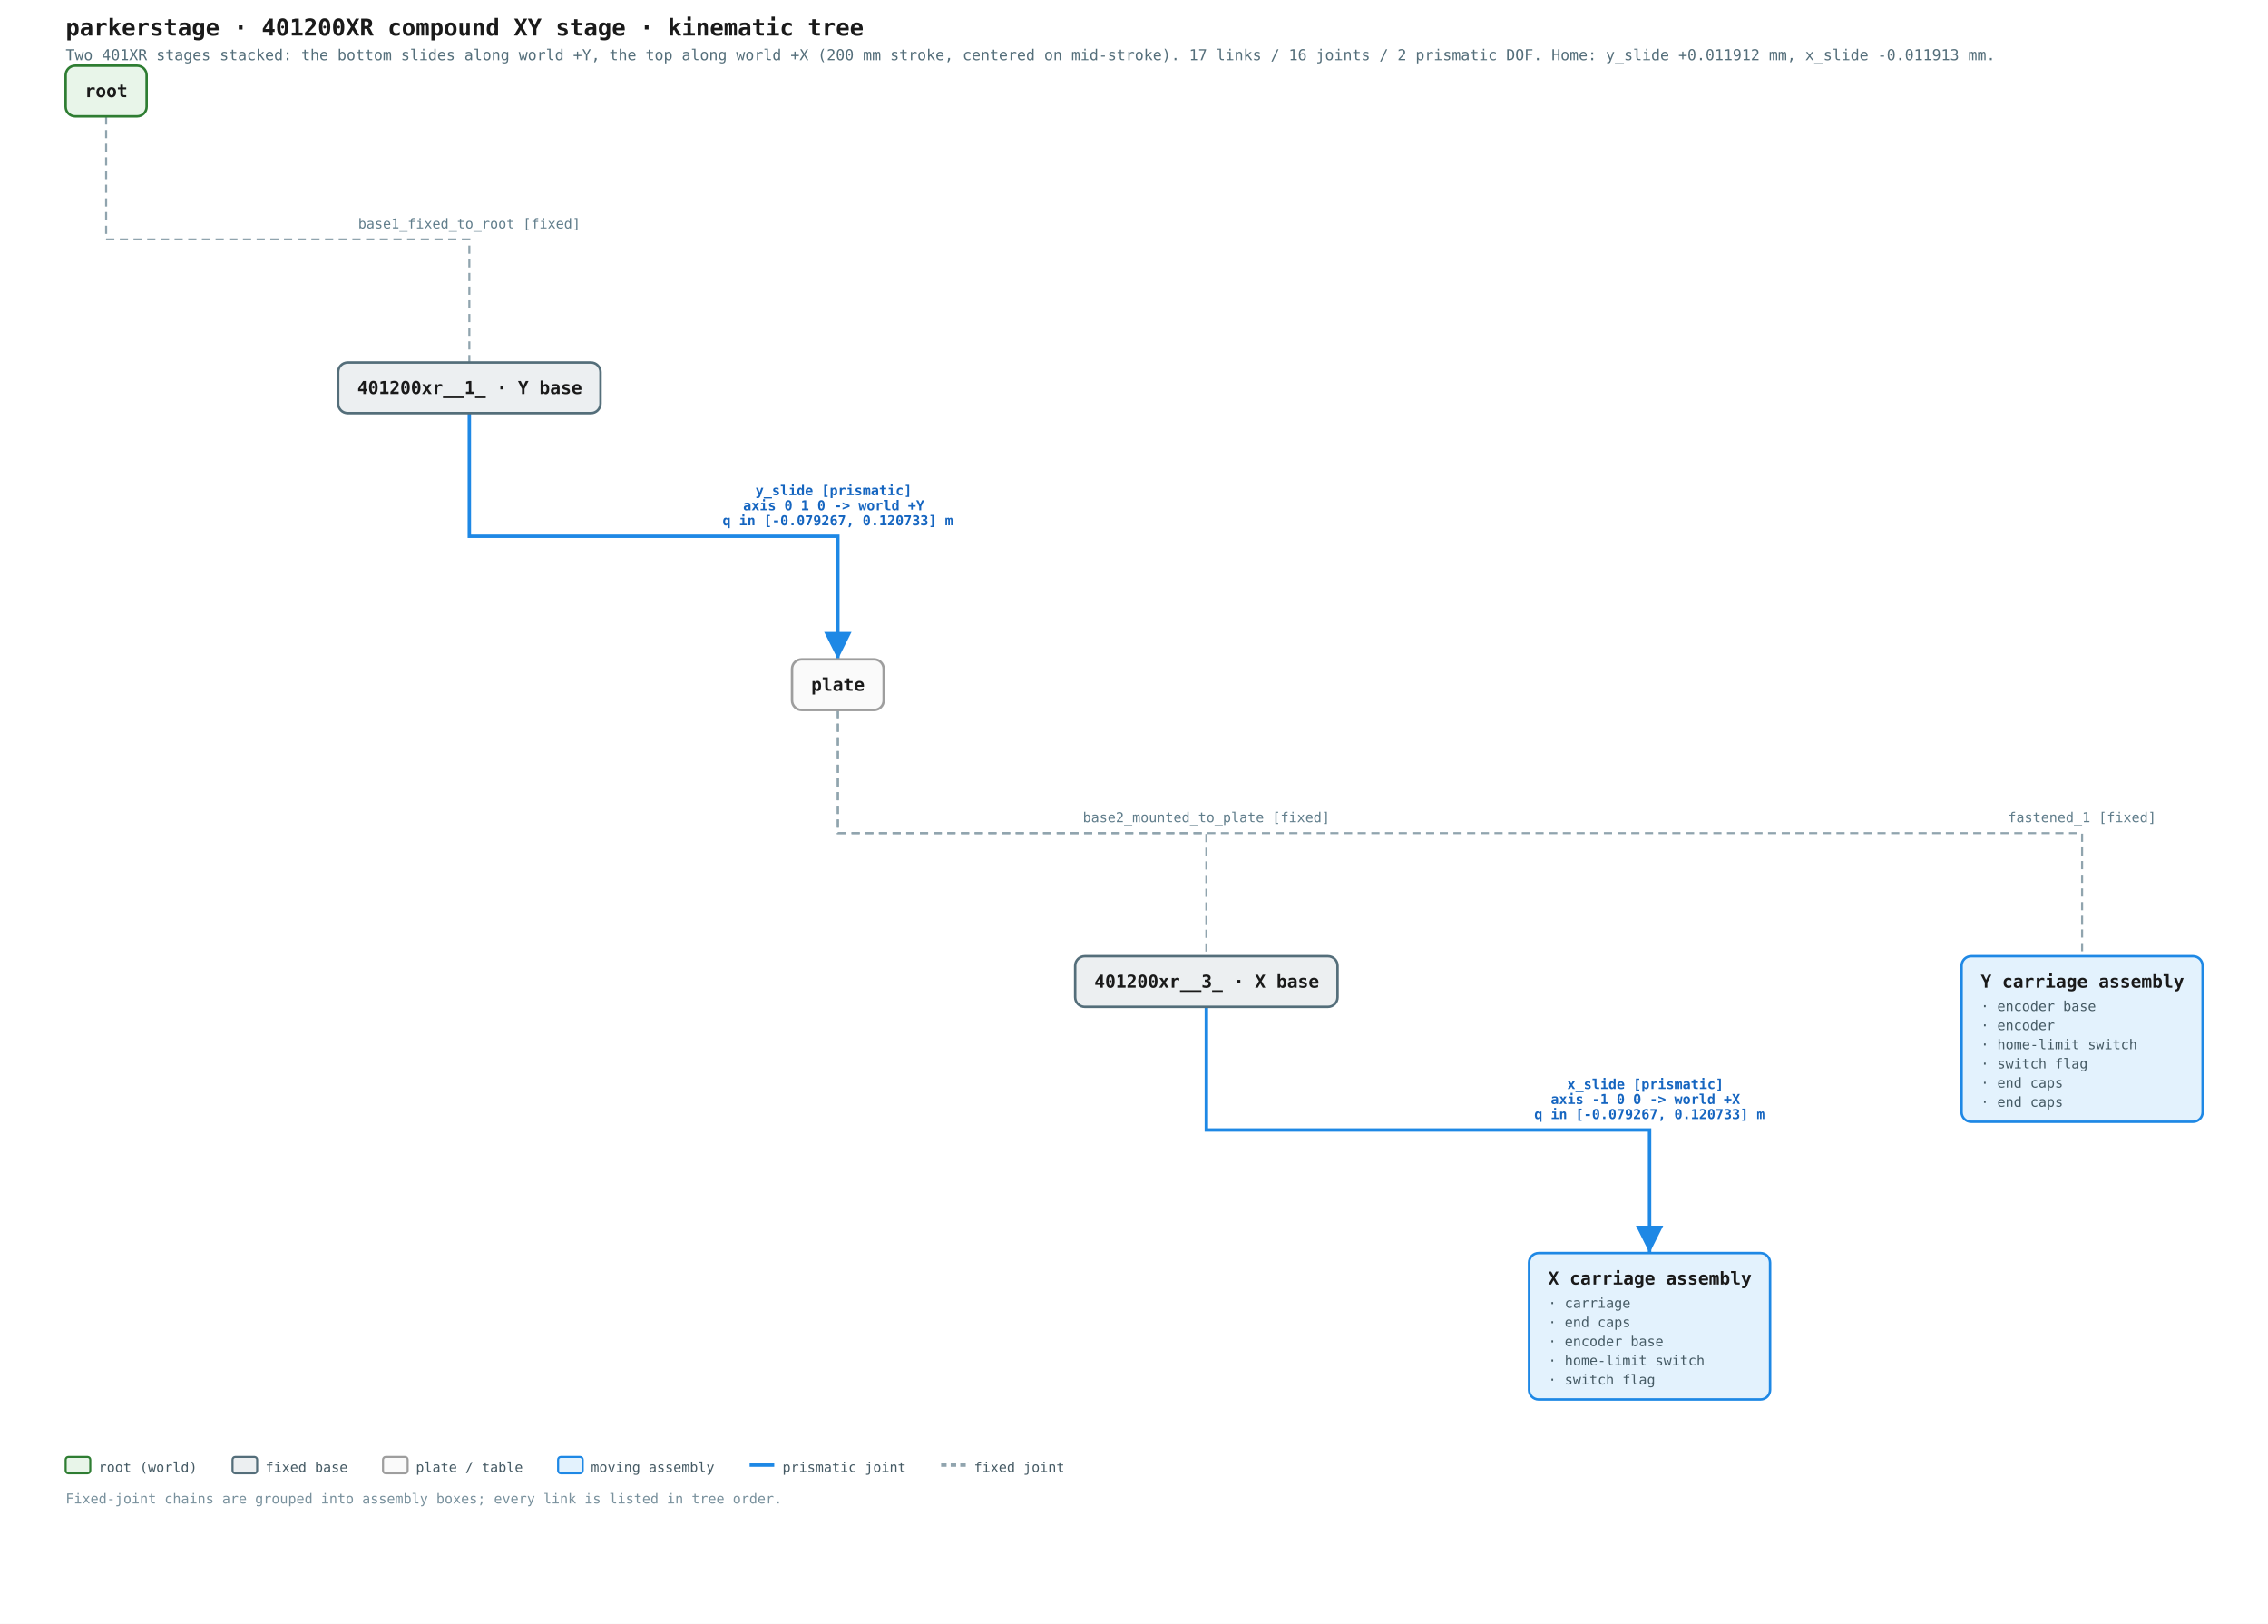
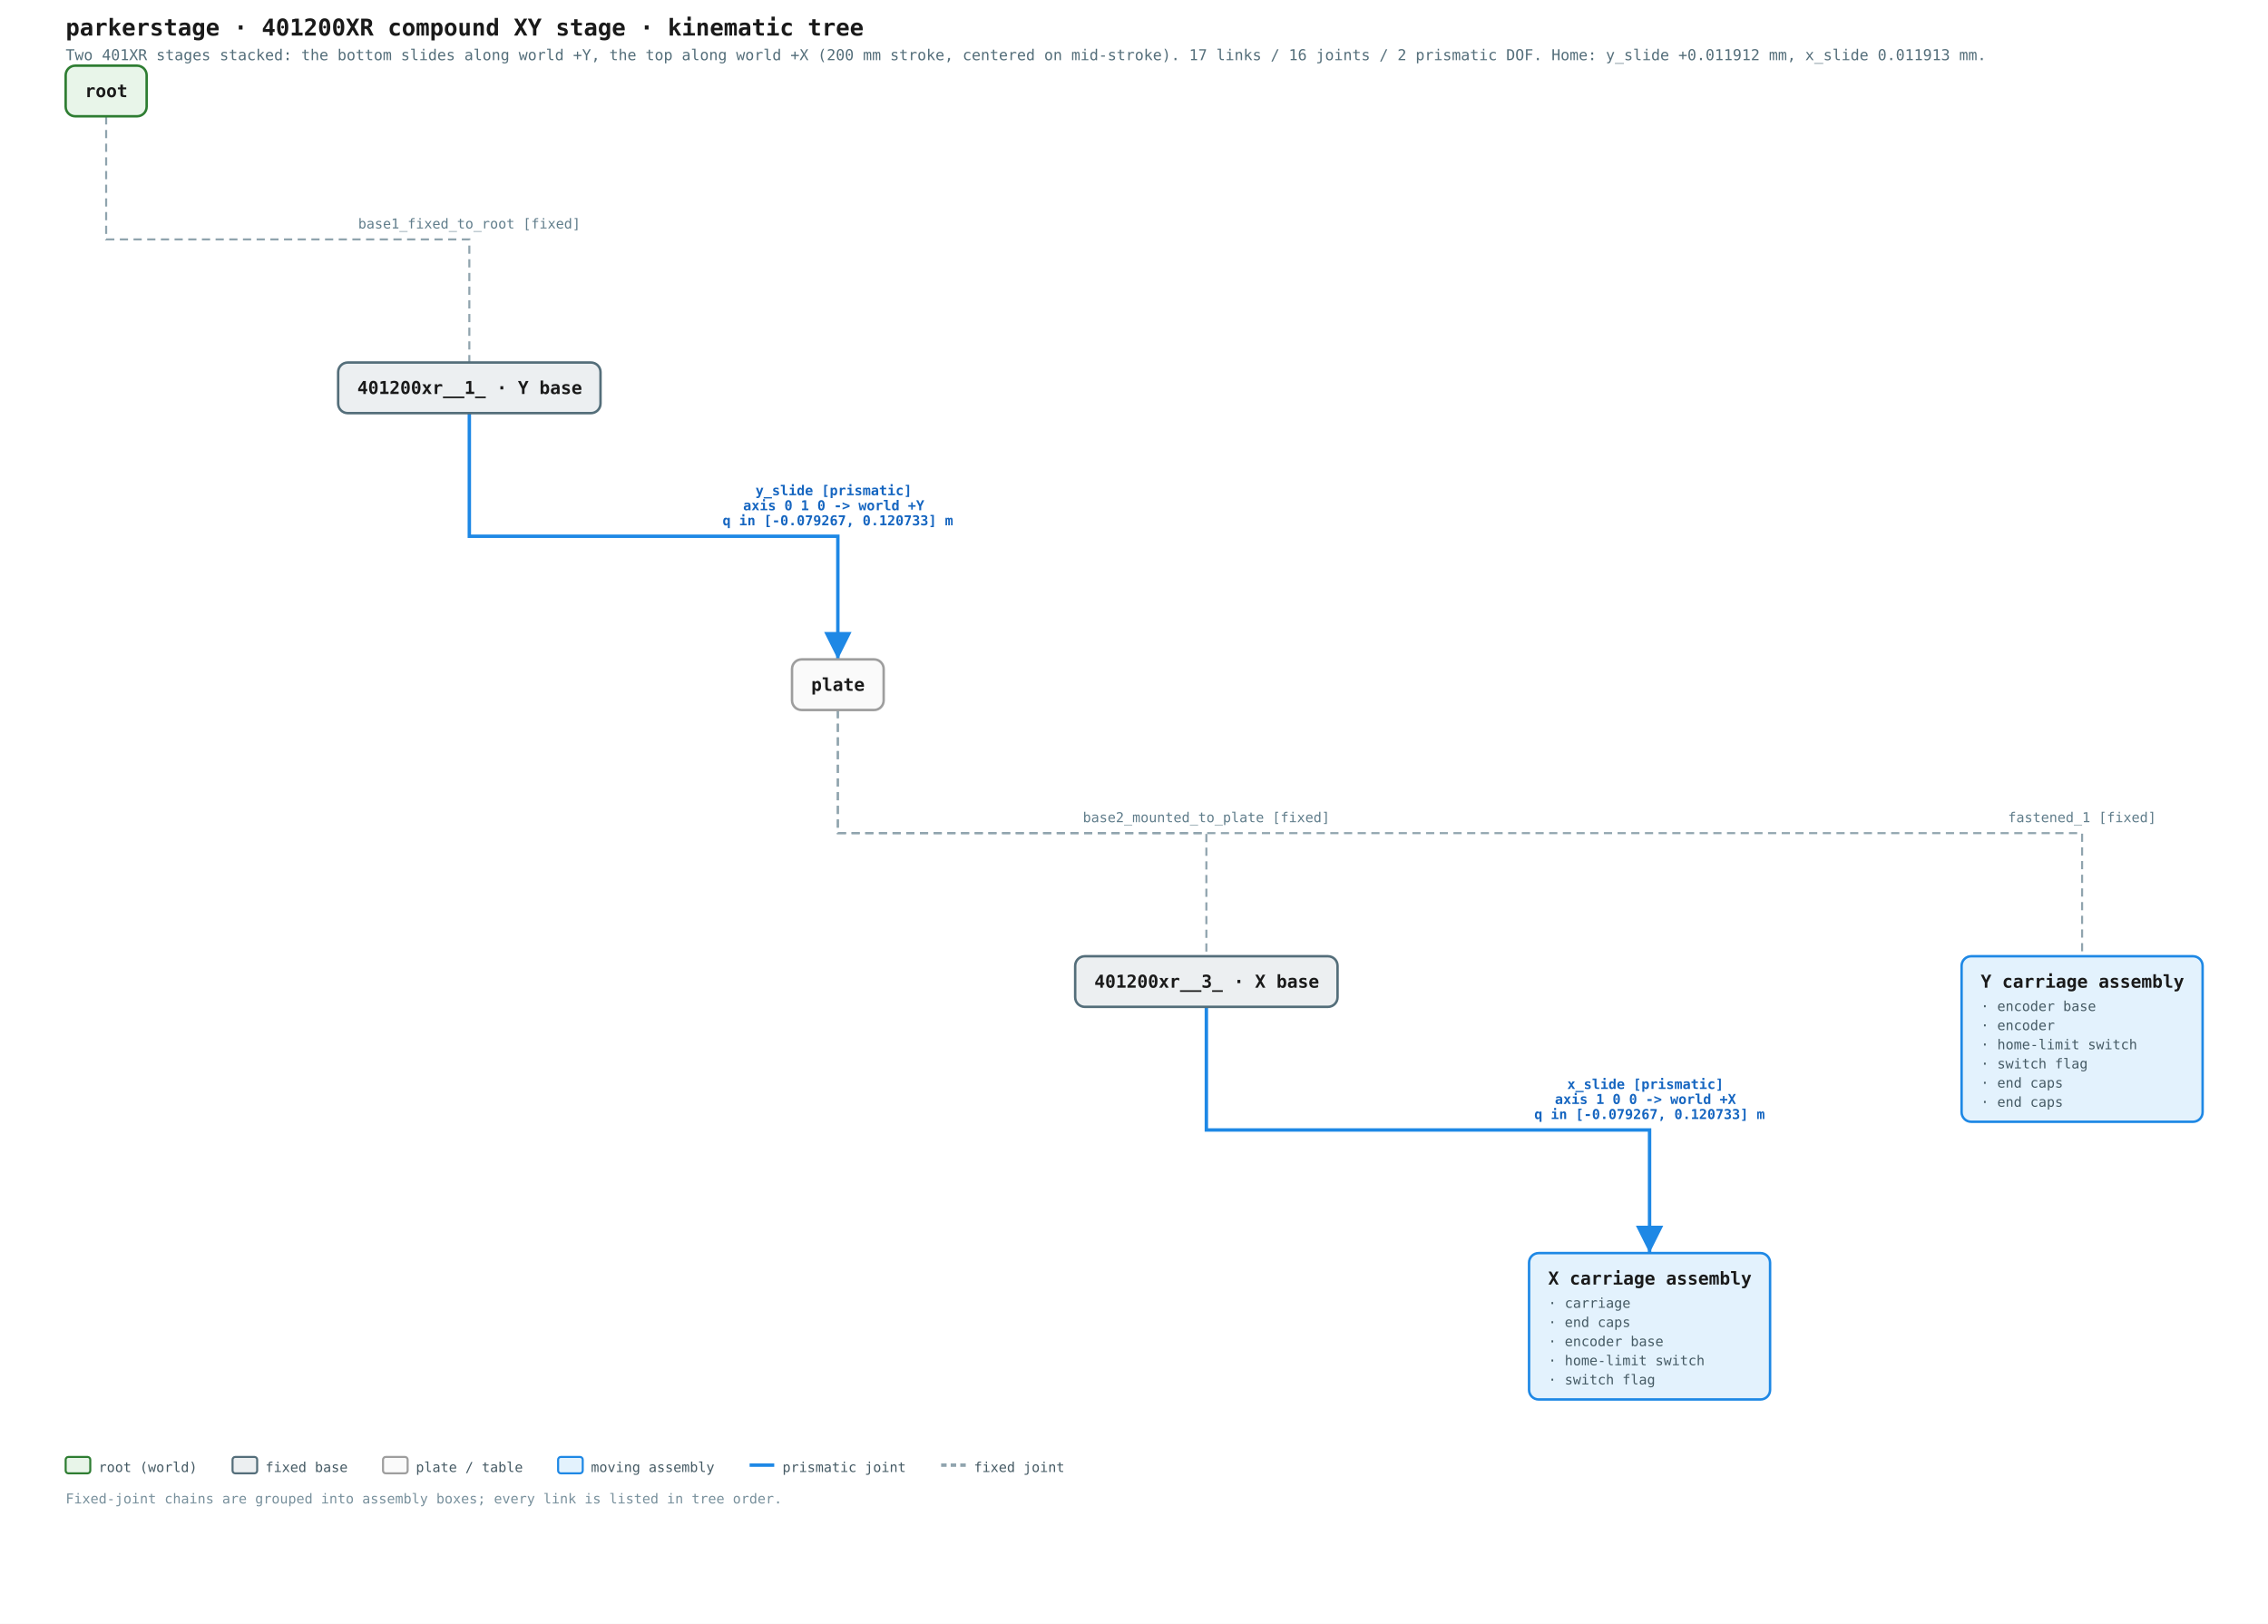
<svg xmlns="http://www.w3.org/2000/svg" width="1658" height="1187" viewBox="0 0 1658 1187" font-family="DejaVu Sans Mono, Menlo, Consolas, monospace">
  <defs>
    <marker id="arrow" markerWidth="9" markerHeight="9" refX="8" refY="4" orient="auto">
      <path d="M0 0 L8 4 L0 8 z" fill="#1e88e5" />
    </marker>
  </defs>
  <rect x="0" y="0" width="1658" height="1187" fill="#ffffff" />
  <text x="48" y="26" font-size="17" font-weight="bold" fill="#1a1a1a">
parkerstage  ·  401200XR compound XY stage  ·  kinematic tree</text>
  <text x="48" y="44" font-size="11" fill="#546e7a">
- Two 401XR stages stacked: the bottom slides along world +Y, the top along world +X (200 mm stroke, centered on mid-stroke).  17 links / 16 joints / 2 prismatic DOF.  Home: y_slide +0.011912 mm, x_slide -0.011913 mm.
+ Two 401XR stages stacked: the bottom slides along world +Y, the top along world +X (200 mm stroke, centered on mid-stroke).  17 links / 16 joints / 2 prismatic DOF.  Home: y_slide +0.011912 mm, x_slide 0.011913 mm.
</text>
  <path d="M 77.6 85 V 175 H 343.1 V 265" fill="none" stroke="#90a4ae" stroke-width="1.5" stroke-dasharray="6 4" />
  <text x="343.1" y="167" font-size="10" fill="#607d8b" font-weight="normal" text-anchor="middle">
    <tspan x="343.1" dy="0">base1_fixed_to_root  [fixed]</tspan>
  </text>
  <path d="M 343.1 302 V 392 H 612.5 V 482" fill="none" stroke="#1e88e5" stroke-width="2.5" marker-end="url(#arrow)" />
  <text x="612.5" y="362" font-size="10" fill="#1565c0" font-weight="bold" text-anchor="middle">
    <tspan x="612.5" dy="0">y_slide  [prismatic]</tspan>
    <tspan x="612.5" dy="11">axis 0 1 0  -&gt;  world +Y</tspan>
    <tspan x="612.5" dy="11">q in [-0.079267, 0.120733] m</tspan>
  </text>
  <path d="M 612.5 519 V 609 H 881.9 V 699" fill="none" stroke="#90a4ae" stroke-width="1.5" stroke-dasharray="6 4" />
  <text x="881.9" y="601" font-size="10" fill="#607d8b" font-weight="normal" text-anchor="middle">
    <tspan x="881.9" dy="0">base2_mounted_to_plate  [fixed]</tspan>
  </text>
  <path d="M 881.9 736 V 826 H 1205.9 V 916" fill="none" stroke="#1e88e5" stroke-width="2.5" marker-end="url(#arrow)" />
  <text x="1205.9" y="796" font-size="10" fill="#1565c0" font-weight="bold" text-anchor="middle">
    <tspan x="1205.9" dy="0">x_slide  [prismatic]</tspan>
-     <tspan x="1205.9" dy="11">axis -1 0 0  -&gt;  world +X</tspan>
+     <tspan x="1205.9" dy="11">axis 1 0 0  -&gt;  world +X</tspan>
    <tspan x="1205.9" dy="11">q in [-0.079267, 0.120733] m</tspan>
  </text>
  <path d="M 612.5 519 V 609 H 1522.1 V 699" fill="none" stroke="#90a4ae" stroke-width="1.5" stroke-dasharray="6 4" />
  <text x="1522.1" y="601" font-size="10" fill="#607d8b" font-weight="normal" text-anchor="middle">
    <tspan x="1522.1" dy="0">fastened_1  [fixed]</tspan>
  </text>
  <rect x="48" y="48" width="59.2" height="37" rx="7" fill="#e8f5e9" stroke="#2e7d32" stroke-width="1.8" />
  <text x="62" y="71" font-size="13" font-weight="bold" fill="#1a1a1a">root</text>
  <rect x="247.2" y="265" width="191.8" height="37" rx="7" fill="#eceff1" stroke="#546e7a" stroke-width="1.8" />
  <text x="261.2" y="288" font-size="13" font-weight="bold" fill="#1a1a1a">401200xr__1_ · Y base</text>
  <rect x="786" y="699" width="191.8" height="37" rx="7" fill="#eceff1" stroke="#546e7a" stroke-width="1.8" />
  <text x="800" y="722" font-size="13" font-weight="bold" fill="#1a1a1a">401200xr__3_ · X base</text>
  <rect x="579" y="482" width="67" height="37" rx="7" fill="#fafafa" stroke="#9e9e9e" stroke-width="1.8" />
  <text x="593" y="505" font-size="13" font-weight="bold" fill="#1a1a1a">plate</text>
  <rect x="1117.8" y="916" width="176.2" height="107" rx="7" fill="#e3f2fd" stroke="#1e88e5" stroke-width="1.8" />
  <text x="1131.8" y="939" font-size="13" font-weight="bold" fill="#1a1a1a">X carriage assembly</text>
  <text x="1131.8" y="956" font-size="10" fill="#455a64">· carriage</text>
  <text x="1131.8" y="970" font-size="10" fill="#455a64">· end caps</text>
  <text x="1131.8" y="984" font-size="10" fill="#455a64">· encoder base</text>
  <text x="1131.8" y="998" font-size="10" fill="#455a64">· home-limit switch</text>
  <text x="1131.8" y="1012" font-size="10" fill="#455a64">· switch flag</text>
  <rect x="1434" y="699" width="176.2" height="121" rx="7" fill="#e3f2fd" stroke="#1e88e5" stroke-width="1.8" />
  <text x="1448" y="722" font-size="13" font-weight="bold" fill="#1a1a1a">Y carriage assembly</text>
  <text x="1448" y="739" font-size="10" fill="#455a64">· encoder base</text>
  <text x="1448" y="753" font-size="10" fill="#455a64">· encoder</text>
  <text x="1448" y="767" font-size="10" fill="#455a64">· home-limit switch</text>
  <text x="1448" y="781" font-size="10" fill="#455a64">· switch flag</text>
  <text x="1448" y="795" font-size="10" fill="#455a64">· end caps</text>
  <text x="1448" y="809" font-size="10" fill="#455a64">· end caps</text>
  <rect x="48" y="1065" width="18" height="12" rx="2" fill="#e8f5e9" stroke="#2e7d32" stroke-width="1.5" />
  <text x="72" y="1076" font-size="10" fill="#455a64">root (world)</text>
  <rect x="170" y="1065" width="18" height="12" rx="2" fill="#eceff1" stroke="#546e7a" stroke-width="1.5" />
  <text x="194" y="1076" font-size="10" fill="#455a64">fixed base</text>
  <rect x="280" y="1065" width="18" height="12" rx="2" fill="#fafafa" stroke="#9e9e9e" stroke-width="1.5" />
  <text x="304" y="1076" font-size="10" fill="#455a64">plate / table</text>
  <rect x="408" y="1065" width="18" height="12" rx="2" fill="#e3f2fd" stroke="#1e88e5" stroke-width="1.5" />
  <text x="432" y="1076" font-size="10" fill="#455a64">moving assembly</text>
  <line x1="548" y1="1071" x2="566" y2="1071" stroke="#1e88e5" stroke-width="2.5" />
  <text x="572" y="1076" font-size="10" fill="#455a64">prismatic joint</text>
  <line x1="688" y1="1071" x2="706" y2="1071" stroke="#90a4ae" stroke-width="2.5" stroke-dasharray="4 3" />
  <text x="712" y="1076" font-size="10" fill="#455a64">fixed joint</text>
  <text x="48" y="1099" font-size="10" fill="#78909c">Fixed-joint chains are grouped into assembly boxes; every link is listed in tree order.</text>
</svg>
